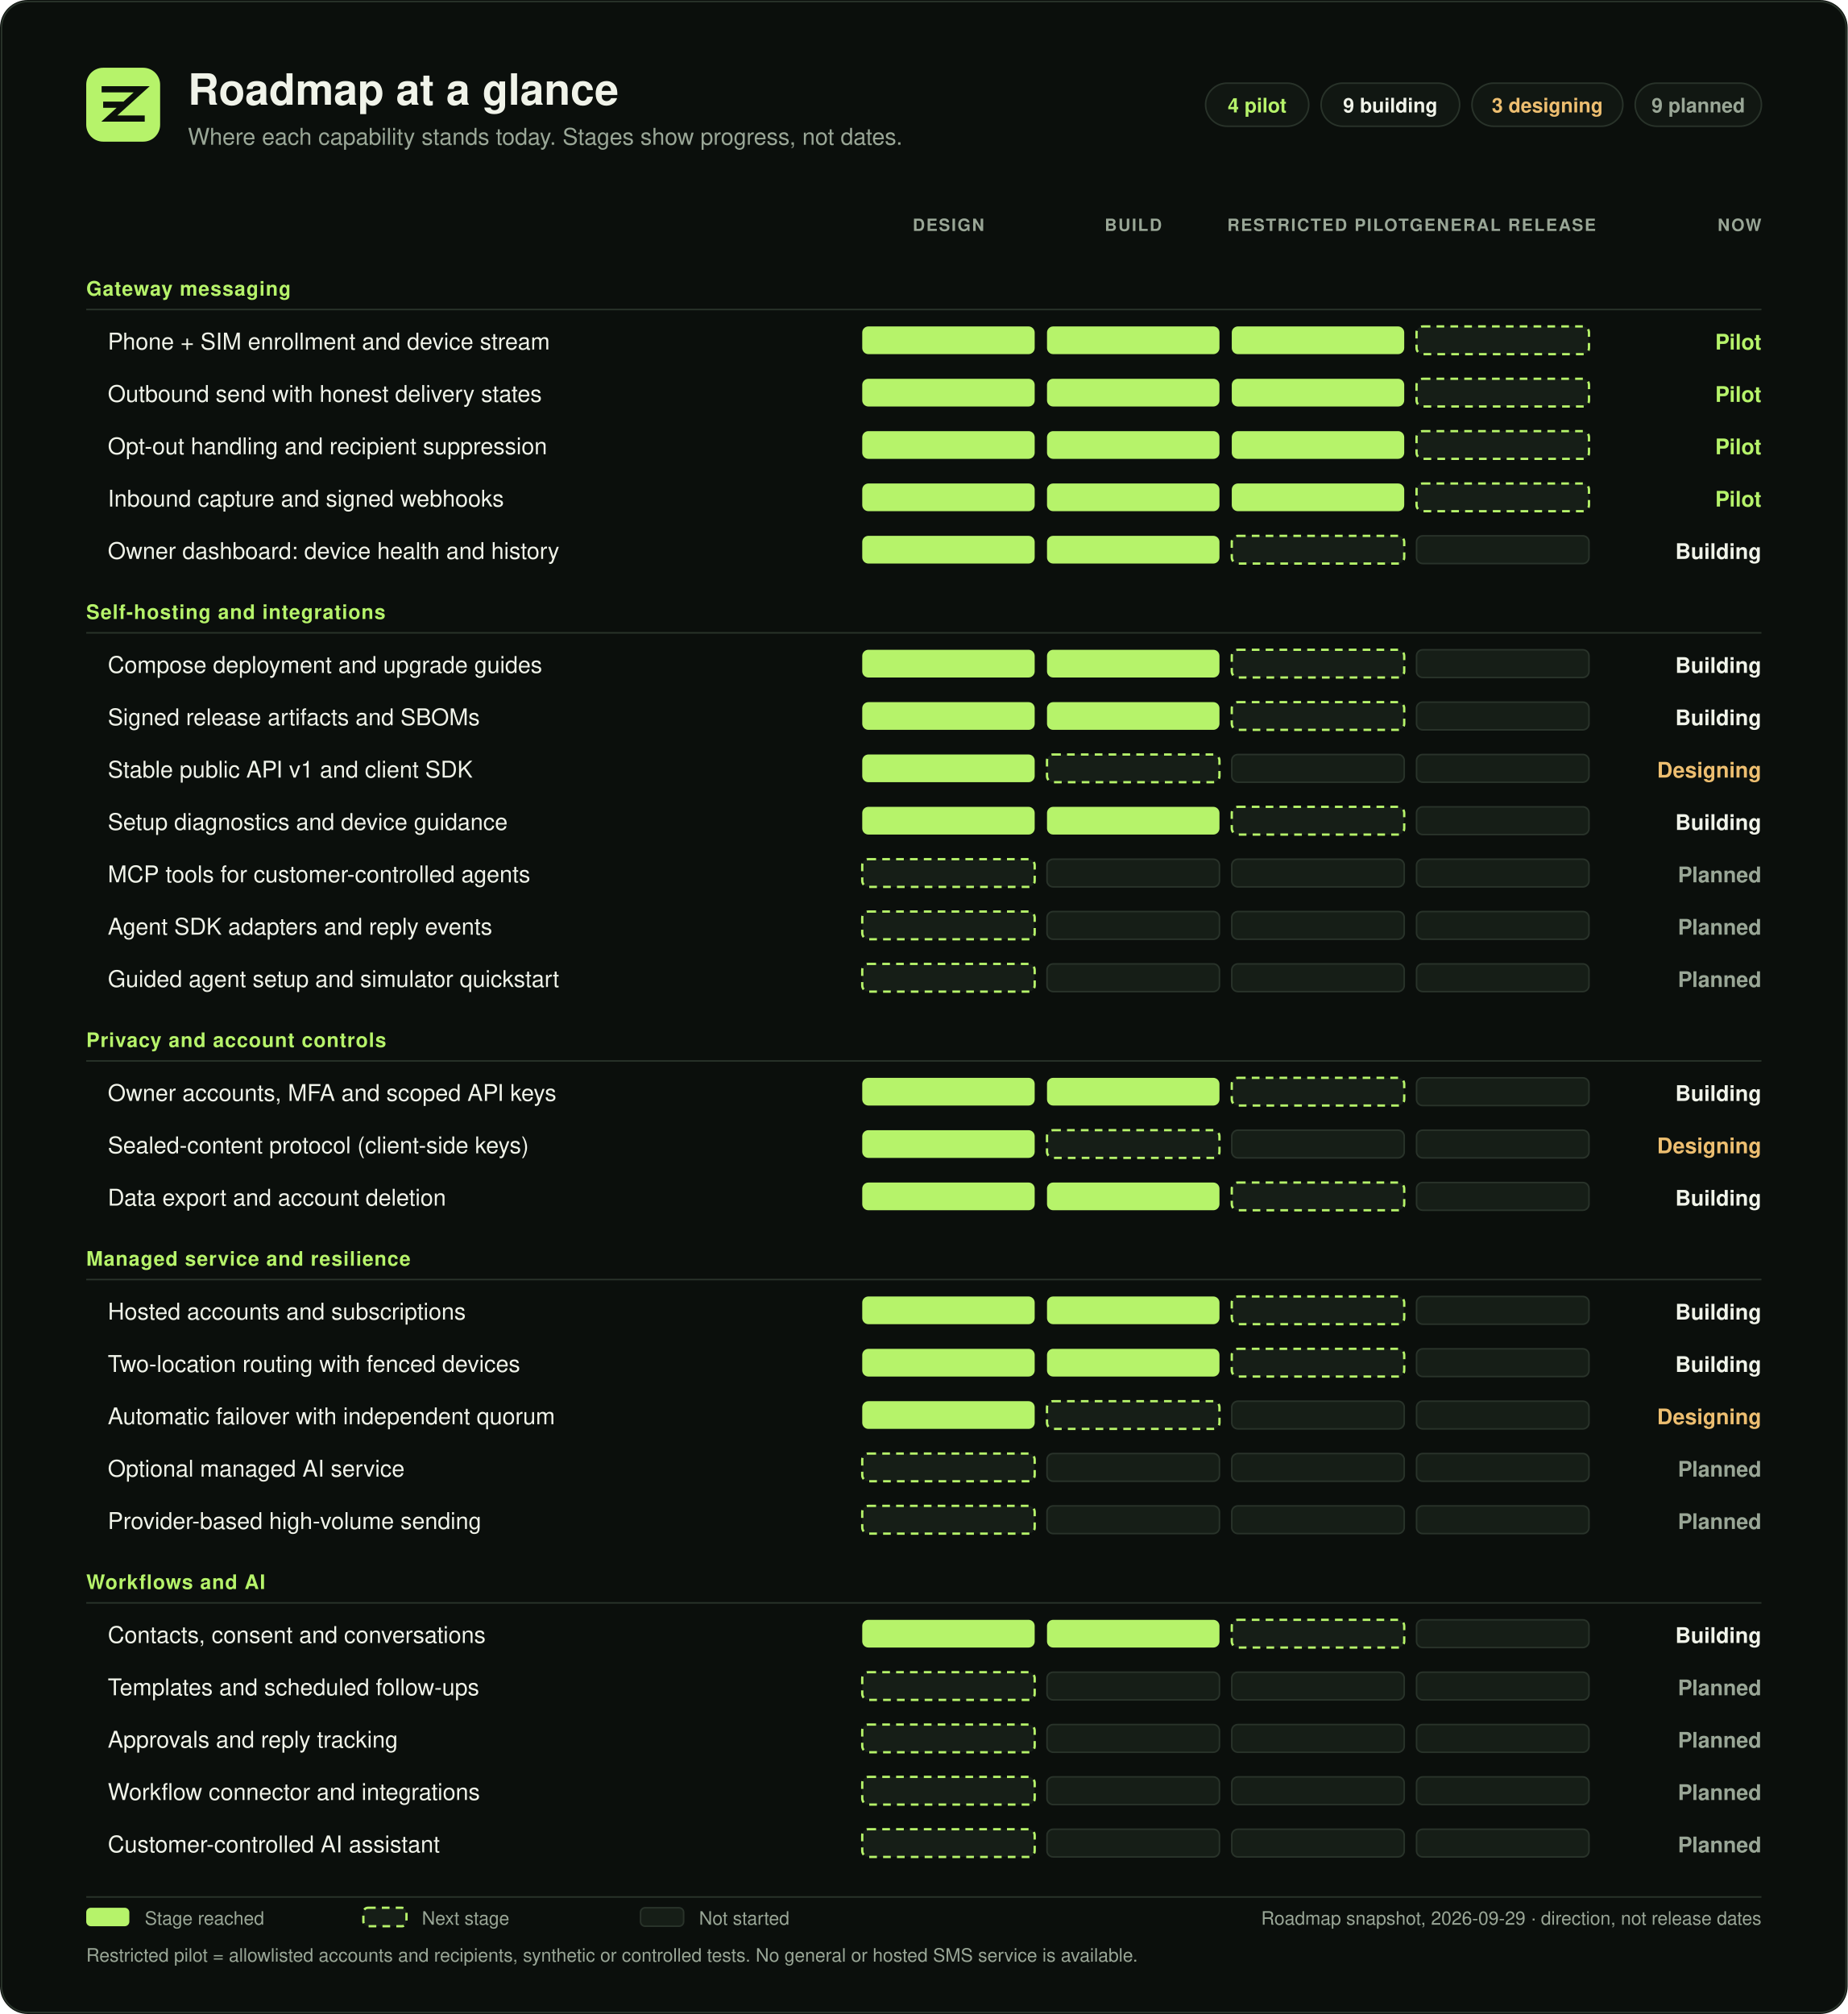
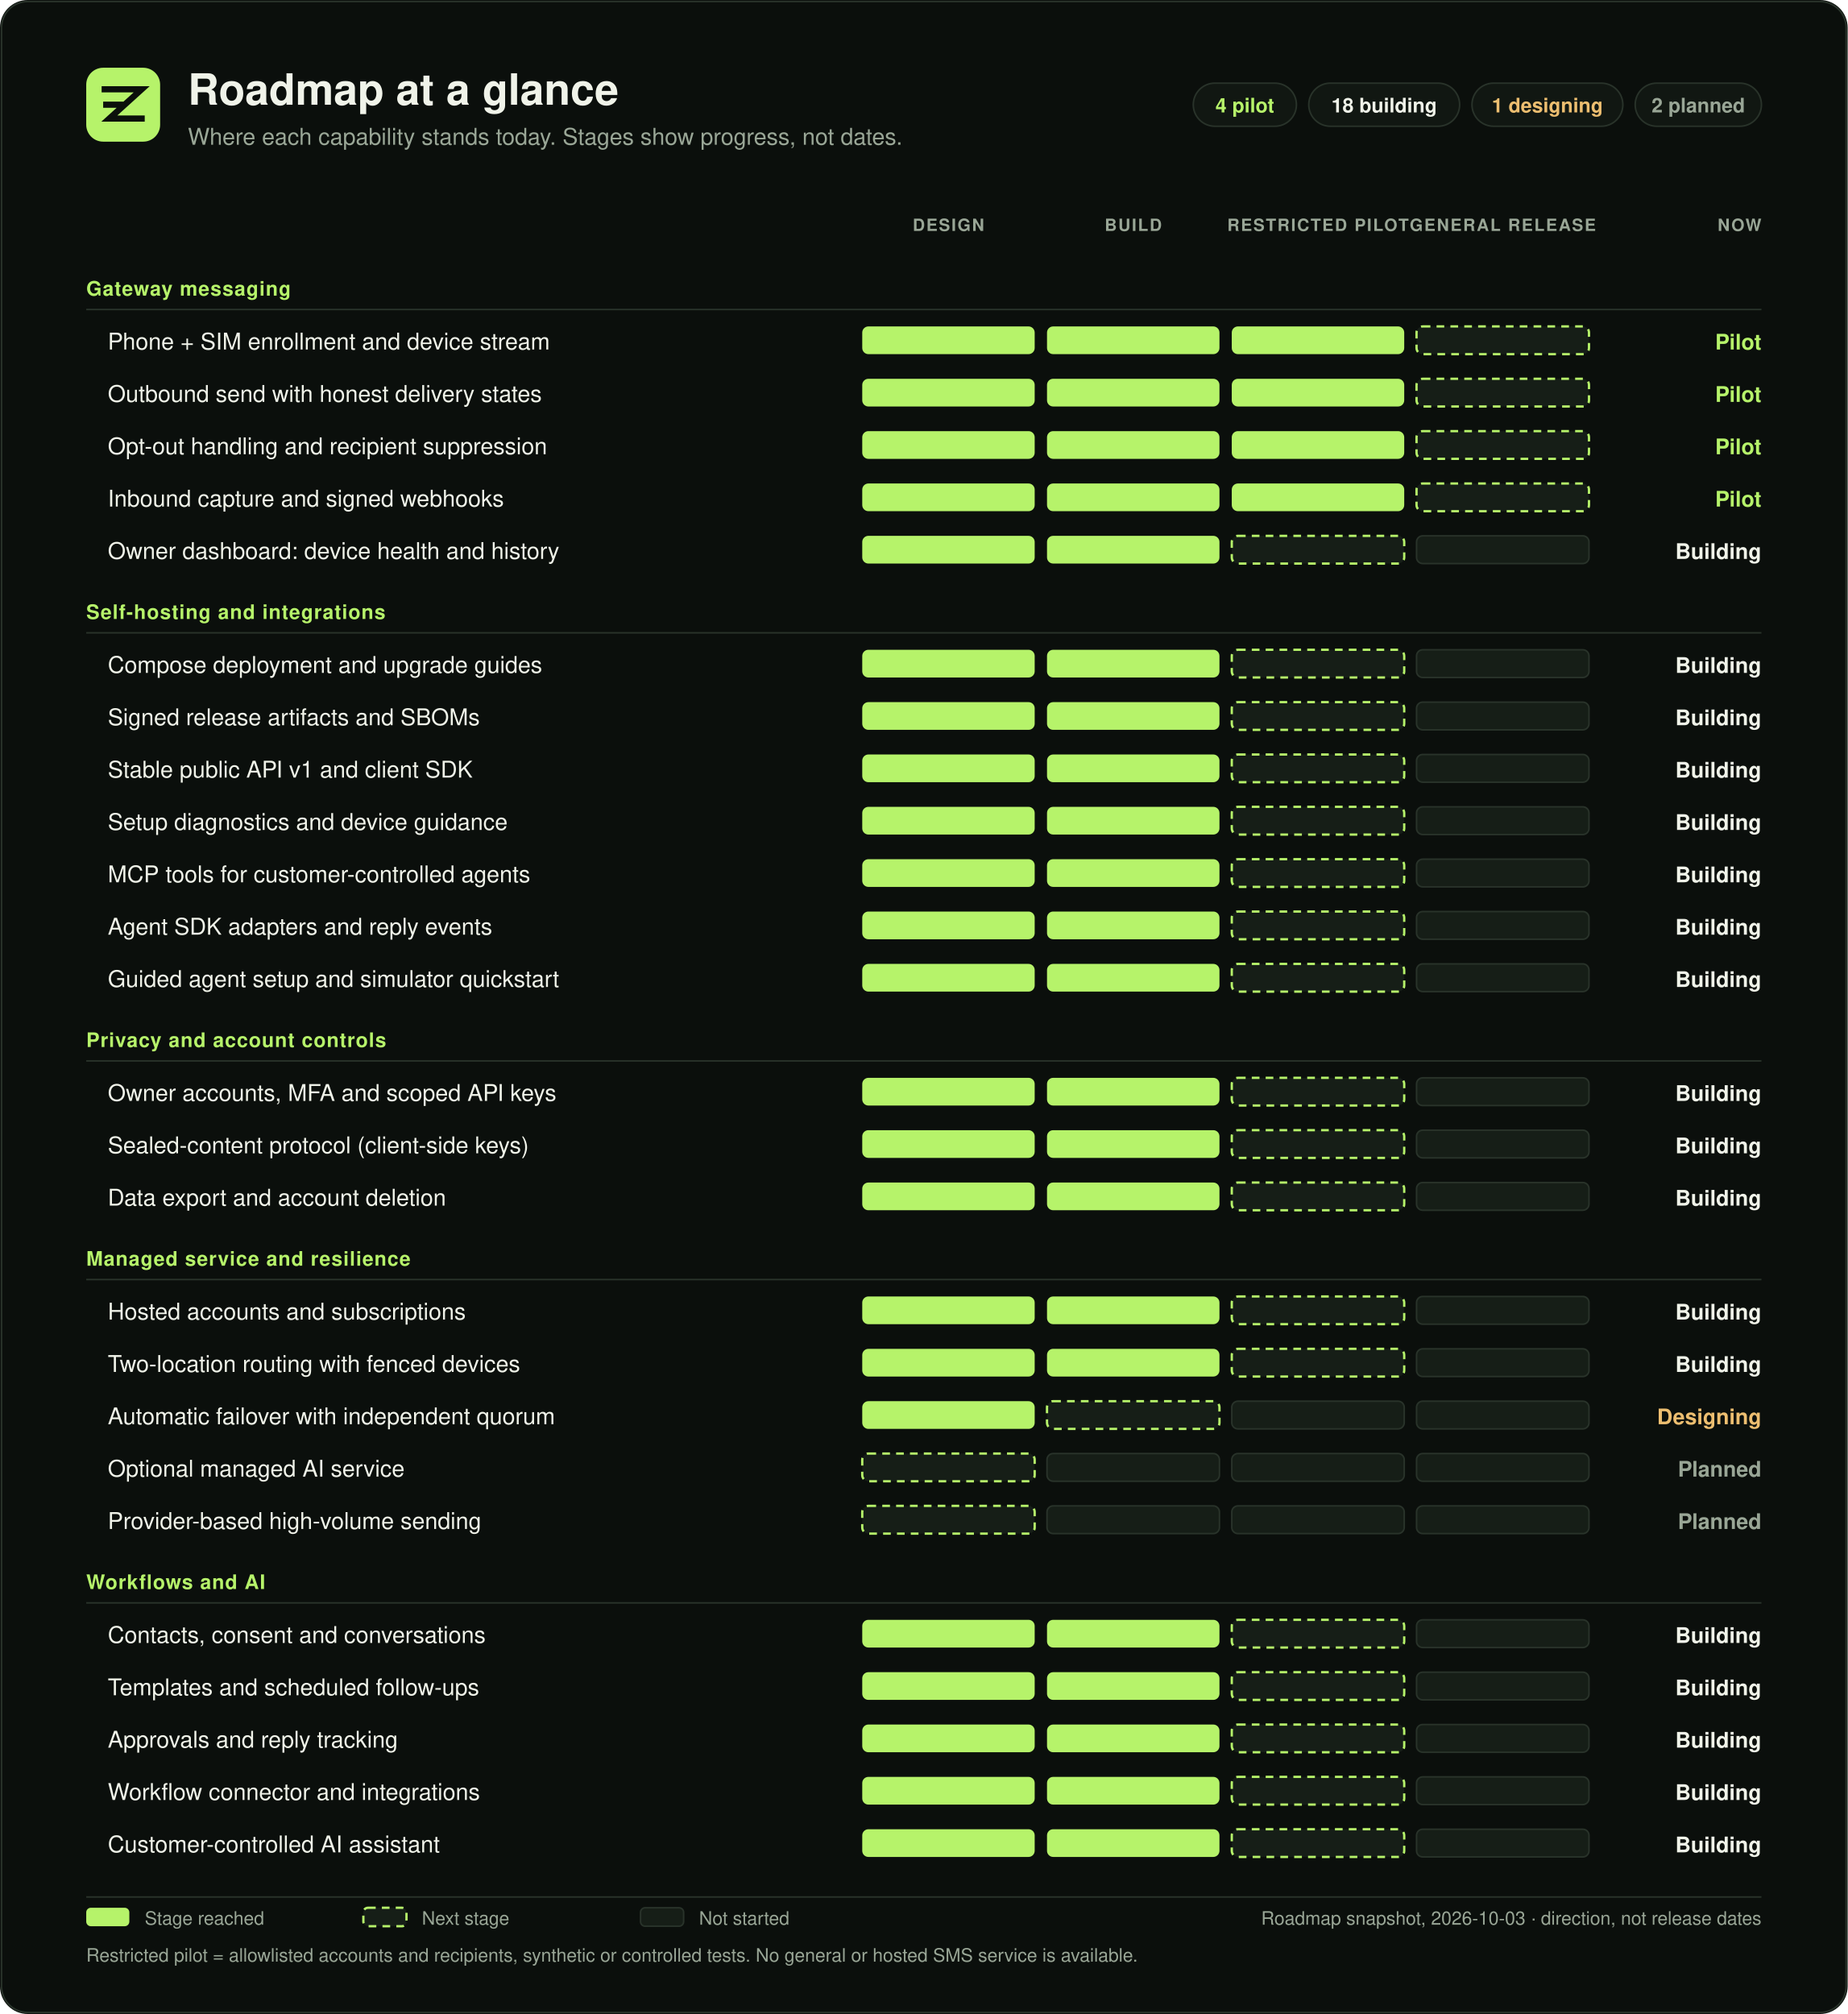
<svg xmlns="http://www.w3.org/2000/svg" viewBox="0 0 1200 1308" width="1200" height="1308" role="img" aria-labelledby="t d">
  <style>
text{font-family:-apple-system,BlinkMacSystemFont,'Segoe UI',Helvetica,Arial,sans-serif}
.h1{font-size:28px;font-weight:700;fill:#f0f3e9}
.sub{font-size:15px;fill:#99a696}
.col{font-size:11px;font-weight:600;letter-spacing:.08em;fill:#99a696}
.track{font-size:13px;font-weight:700;letter-spacing:.04em;fill:#b6f36a}
.item{font-size:15px;fill:#f0f3e9}
.status{font-size:14px;font-weight:600}
.chip{font-size:13px}
.foot{font-size:12px;fill:#99a696}
.rule{stroke:#29332a;stroke-width:1}
.seg.on{fill:#b6f36a}
.seg.next{fill:#161e17;stroke:#b6f36a;stroke-width:1.5;stroke-dasharray:5 4}
.seg.off{fill:#161e17;stroke:#29332a;stroke-width:1}
</style>
  <rect width="1200" height="1308" rx="18" fill="#0b0f0c" />
  <rect x="1" y="1" width="1198" height="1306" rx="17" fill="none" stroke="#29332a" />
  <g transform="translate(56 44)">
    <rect width="48" height="48" rx="11" fill="#b6f36a" />
    <path d="M12 14h24L15 33h21M13 24h9" fill="none" stroke="#0b100b" stroke-width="4" stroke-linecap="square" />
  </g>
  <text x="122" y="68" class="h1">Roadmap at a glance</text>
  <text x="122" y="94" class="sub">Where each capability stands today. Stages show progress, not dates.</text>
  <rect x="1062" y="54" width="82" height="28" rx="14" fill="#111712" stroke="#29332a" />
-   <text x="1103" y="73" text-anchor="middle" class="status chip" fill="#99a696">9 planned</text>
+   <text x="1103" y="73" text-anchor="middle" class="status chip" fill="#99a696">2 planned</text>
  <rect x="956" y="54" width="98" height="28" rx="14" fill="#111712" stroke="#29332a" />
-   <text x="1005" y="73" text-anchor="middle" class="status chip" fill="#edbe70">3 designing</text>
-   <rect x="858" y="54" width="90" height="28" rx="14" fill="#111712" stroke="#29332a" />
-   <text x="903" y="73" text-anchor="middle" class="status chip" fill="#f0f3e9">9 building</text>
-   <rect x="783" y="54" width="67" height="28" rx="14" fill="#111712" stroke="#29332a" />
-   <text x="816.5" y="73" text-anchor="middle" class="status chip" fill="#b6f36a">4 pilot</text>
+   <text x="1005" y="73" text-anchor="middle" class="status chip" fill="#edbe70">1 designing</text>
+   <rect x="850" y="54" width="98" height="28" rx="14" fill="#111712" stroke="#29332a" />
+   <text x="899" y="73" text-anchor="middle" class="status chip" fill="#f0f3e9">18 building</text>
+   <rect x="775" y="54" width="67" height="28" rx="14" fill="#111712" stroke="#29332a" />
+   <text x="808.5" y="73" text-anchor="middle" class="status chip" fill="#b6f36a">4 pilot</text>
  <text x="616" y="150" text-anchor="middle" class="col">DESIGN</text>
  <text x="736" y="150" text-anchor="middle" class="col">BUILD</text>
  <text x="856" y="150" text-anchor="middle" class="col">RESTRICTED PILOT</text>
  <text x="976" y="150" text-anchor="middle" class="col">GENERAL RELEASE</text>
  <text x="1144" y="150" text-anchor="end" class="col">NOW</text>
  <text x="56" y="192" class="track">Gateway messaging</text>
  <line x1="56" y1="201" x2="1144" y2="201" class="rule" />
  <text x="70" y="227" class="item">Phone + SIM enrollment and device stream</text>
  <rect x="560" y="212" width="112" height="18" rx="4" class="seg on" />
  <rect x="680" y="212" width="112" height="18" rx="4" class="seg on" />
  <rect x="800" y="212" width="112" height="18" rx="4" class="seg on" />
  <rect x="920" y="212" width="112" height="18" rx="4" class="seg next" />
  <text x="1144" y="227" text-anchor="end" class="status" fill="#b6f36a">Pilot</text>
  <text x="70" y="261" class="item">Outbound send with honest delivery states</text>
  <rect x="560" y="246" width="112" height="18" rx="4" class="seg on" />
  <rect x="680" y="246" width="112" height="18" rx="4" class="seg on" />
  <rect x="800" y="246" width="112" height="18" rx="4" class="seg on" />
  <rect x="920" y="246" width="112" height="18" rx="4" class="seg next" />
  <text x="1144" y="261" text-anchor="end" class="status" fill="#b6f36a">Pilot</text>
  <text x="70" y="295" class="item">Opt-out handling and recipient suppression</text>
  <rect x="560" y="280" width="112" height="18" rx="4" class="seg on" />
  <rect x="680" y="280" width="112" height="18" rx="4" class="seg on" />
  <rect x="800" y="280" width="112" height="18" rx="4" class="seg on" />
  <rect x="920" y="280" width="112" height="18" rx="4" class="seg next" />
  <text x="1144" y="295" text-anchor="end" class="status" fill="#b6f36a">Pilot</text>
  <text x="70" y="329" class="item">Inbound capture and signed webhooks</text>
  <rect x="560" y="314" width="112" height="18" rx="4" class="seg on" />
  <rect x="680" y="314" width="112" height="18" rx="4" class="seg on" />
  <rect x="800" y="314" width="112" height="18" rx="4" class="seg on" />
  <rect x="920" y="314" width="112" height="18" rx="4" class="seg next" />
  <text x="1144" y="329" text-anchor="end" class="status" fill="#b6f36a">Pilot</text>
  <text x="70" y="363" class="item">Owner dashboard: device health and history</text>
  <rect x="560" y="348" width="112" height="18" rx="4" class="seg on" />
  <rect x="680" y="348" width="112" height="18" rx="4" class="seg on" />
  <rect x="800" y="348" width="112" height="18" rx="4" class="seg next" />
  <rect x="920" y="348" width="112" height="18" rx="4" class="seg off" />
  <text x="1144" y="363" text-anchor="end" class="status" fill="#f0f3e9">Building</text>
  <text x="56" y="402" class="track">Self-hosting and integrations</text>
  <line x1="56" y1="411" x2="1144" y2="411" class="rule" />
  <text x="70" y="437" class="item">Compose deployment and upgrade guides</text>
  <rect x="560" y="422" width="112" height="18" rx="4" class="seg on" />
  <rect x="680" y="422" width="112" height="18" rx="4" class="seg on" />
  <rect x="800" y="422" width="112" height="18" rx="4" class="seg next" />
  <rect x="920" y="422" width="112" height="18" rx="4" class="seg off" />
  <text x="1144" y="437" text-anchor="end" class="status" fill="#f0f3e9">Building</text>
  <text x="70" y="471" class="item">Signed release artifacts and SBOMs</text>
  <rect x="560" y="456" width="112" height="18" rx="4" class="seg on" />
  <rect x="680" y="456" width="112" height="18" rx="4" class="seg on" />
  <rect x="800" y="456" width="112" height="18" rx="4" class="seg next" />
  <rect x="920" y="456" width="112" height="18" rx="4" class="seg off" />
  <text x="1144" y="471" text-anchor="end" class="status" fill="#f0f3e9">Building</text>
  <text x="70" y="505" class="item">Stable public API v1 and client SDK</text>
  <rect x="560" y="490" width="112" height="18" rx="4" class="seg on" />
-   <rect x="680" y="490" width="112" height="18" rx="4" class="seg next" />
-   <rect x="800" y="490" width="112" height="18" rx="4" class="seg off" />
+   <rect x="680" y="490" width="112" height="18" rx="4" class="seg on" />
+   <rect x="800" y="490" width="112" height="18" rx="4" class="seg next" />
  <rect x="920" y="490" width="112" height="18" rx="4" class="seg off" />
-   <text x="1144" y="505" text-anchor="end" class="status" fill="#edbe70">Designing</text>
+   <text x="1144" y="505" text-anchor="end" class="status" fill="#f0f3e9">Building</text>
  <text x="70" y="539" class="item">Setup diagnostics and device guidance</text>
  <rect x="560" y="524" width="112" height="18" rx="4" class="seg on" />
  <rect x="680" y="524" width="112" height="18" rx="4" class="seg on" />
  <rect x="800" y="524" width="112" height="18" rx="4" class="seg next" />
  <rect x="920" y="524" width="112" height="18" rx="4" class="seg off" />
  <text x="1144" y="539" text-anchor="end" class="status" fill="#f0f3e9">Building</text>
  <text x="70" y="573" class="item">MCP tools for customer-controlled agents</text>
-   <rect x="560" y="558" width="112" height="18" rx="4" class="seg next" />
-   <rect x="680" y="558" width="112" height="18" rx="4" class="seg off" />
-   <rect x="800" y="558" width="112" height="18" rx="4" class="seg off" />
+   <rect x="560" y="558" width="112" height="18" rx="4" class="seg on" />
+   <rect x="680" y="558" width="112" height="18" rx="4" class="seg on" />
+   <rect x="800" y="558" width="112" height="18" rx="4" class="seg next" />
  <rect x="920" y="558" width="112" height="18" rx="4" class="seg off" />
-   <text x="1144" y="573" text-anchor="end" class="status" fill="#99a696">Planned</text>
+   <text x="1144" y="573" text-anchor="end" class="status" fill="#f0f3e9">Building</text>
  <text x="70" y="607" class="item">Agent SDK adapters and reply events</text>
-   <rect x="560" y="592" width="112" height="18" rx="4" class="seg next" />
-   <rect x="680" y="592" width="112" height="18" rx="4" class="seg off" />
-   <rect x="800" y="592" width="112" height="18" rx="4" class="seg off" />
+   <rect x="560" y="592" width="112" height="18" rx="4" class="seg on" />
+   <rect x="680" y="592" width="112" height="18" rx="4" class="seg on" />
+   <rect x="800" y="592" width="112" height="18" rx="4" class="seg next" />
  <rect x="920" y="592" width="112" height="18" rx="4" class="seg off" />
-   <text x="1144" y="607" text-anchor="end" class="status" fill="#99a696">Planned</text>
+   <text x="1144" y="607" text-anchor="end" class="status" fill="#f0f3e9">Building</text>
  <text x="70" y="641" class="item">Guided agent setup and simulator quickstart</text>
-   <rect x="560" y="626" width="112" height="18" rx="4" class="seg next" />
-   <rect x="680" y="626" width="112" height="18" rx="4" class="seg off" />
-   <rect x="800" y="626" width="112" height="18" rx="4" class="seg off" />
+   <rect x="560" y="626" width="112" height="18" rx="4" class="seg on" />
+   <rect x="680" y="626" width="112" height="18" rx="4" class="seg on" />
+   <rect x="800" y="626" width="112" height="18" rx="4" class="seg next" />
  <rect x="920" y="626" width="112" height="18" rx="4" class="seg off" />
-   <text x="1144" y="641" text-anchor="end" class="status" fill="#99a696">Planned</text>
+   <text x="1144" y="641" text-anchor="end" class="status" fill="#f0f3e9">Building</text>
  <text x="56" y="680" class="track">Privacy and account controls</text>
  <line x1="56" y1="689" x2="1144" y2="689" class="rule" />
  <text x="70" y="715" class="item">Owner accounts, MFA and scoped API keys</text>
  <rect x="560" y="700" width="112" height="18" rx="4" class="seg on" />
  <rect x="680" y="700" width="112" height="18" rx="4" class="seg on" />
  <rect x="800" y="700" width="112" height="18" rx="4" class="seg next" />
  <rect x="920" y="700" width="112" height="18" rx="4" class="seg off" />
  <text x="1144" y="715" text-anchor="end" class="status" fill="#f0f3e9">Building</text>
  <text x="70" y="749" class="item">Sealed-content protocol (client-side keys)</text>
  <rect x="560" y="734" width="112" height="18" rx="4" class="seg on" />
-   <rect x="680" y="734" width="112" height="18" rx="4" class="seg next" />
-   <rect x="800" y="734" width="112" height="18" rx="4" class="seg off" />
+   <rect x="680" y="734" width="112" height="18" rx="4" class="seg on" />
+   <rect x="800" y="734" width="112" height="18" rx="4" class="seg next" />
  <rect x="920" y="734" width="112" height="18" rx="4" class="seg off" />
-   <text x="1144" y="749" text-anchor="end" class="status" fill="#edbe70">Designing</text>
+   <text x="1144" y="749" text-anchor="end" class="status" fill="#f0f3e9">Building</text>
  <text x="70" y="783" class="item">Data export and account deletion</text>
  <rect x="560" y="768" width="112" height="18" rx="4" class="seg on" />
  <rect x="680" y="768" width="112" height="18" rx="4" class="seg on" />
  <rect x="800" y="768" width="112" height="18" rx="4" class="seg next" />
  <rect x="920" y="768" width="112" height="18" rx="4" class="seg off" />
  <text x="1144" y="783" text-anchor="end" class="status" fill="#f0f3e9">Building</text>
  <text x="56" y="822" class="track">Managed service and resilience</text>
  <line x1="56" y1="831" x2="1144" y2="831" class="rule" />
  <text x="70" y="857" class="item">Hosted accounts and subscriptions</text>
  <rect x="560" y="842" width="112" height="18" rx="4" class="seg on" />
  <rect x="680" y="842" width="112" height="18" rx="4" class="seg on" />
  <rect x="800" y="842" width="112" height="18" rx="4" class="seg next" />
  <rect x="920" y="842" width="112" height="18" rx="4" class="seg off" />
  <text x="1144" y="857" text-anchor="end" class="status" fill="#f0f3e9">Building</text>
  <text x="70" y="891" class="item">Two-location routing with fenced devices</text>
  <rect x="560" y="876" width="112" height="18" rx="4" class="seg on" />
  <rect x="680" y="876" width="112" height="18" rx="4" class="seg on" />
  <rect x="800" y="876" width="112" height="18" rx="4" class="seg next" />
  <rect x="920" y="876" width="112" height="18" rx="4" class="seg off" />
  <text x="1144" y="891" text-anchor="end" class="status" fill="#f0f3e9">Building</text>
  <text x="70" y="925" class="item">Automatic failover with independent quorum</text>
  <rect x="560" y="910" width="112" height="18" rx="4" class="seg on" />
  <rect x="680" y="910" width="112" height="18" rx="4" class="seg next" />
  <rect x="800" y="910" width="112" height="18" rx="4" class="seg off" />
  <rect x="920" y="910" width="112" height="18" rx="4" class="seg off" />
  <text x="1144" y="925" text-anchor="end" class="status" fill="#edbe70">Designing</text>
  <text x="70" y="959" class="item">Optional managed AI service</text>
  <rect x="560" y="944" width="112" height="18" rx="4" class="seg next" />
  <rect x="680" y="944" width="112" height="18" rx="4" class="seg off" />
  <rect x="800" y="944" width="112" height="18" rx="4" class="seg off" />
  <rect x="920" y="944" width="112" height="18" rx="4" class="seg off" />
  <text x="1144" y="959" text-anchor="end" class="status" fill="#99a696">Planned</text>
  <text x="70" y="993" class="item">Provider-based high-volume sending</text>
  <rect x="560" y="978" width="112" height="18" rx="4" class="seg next" />
  <rect x="680" y="978" width="112" height="18" rx="4" class="seg off" />
  <rect x="800" y="978" width="112" height="18" rx="4" class="seg off" />
  <rect x="920" y="978" width="112" height="18" rx="4" class="seg off" />
  <text x="1144" y="993" text-anchor="end" class="status" fill="#99a696">Planned</text>
  <text x="56" y="1032" class="track">Workflows and AI</text>
  <line x1="56" y1="1041" x2="1144" y2="1041" class="rule" />
  <text x="70" y="1067" class="item">Contacts, consent and conversations</text>
  <rect x="560" y="1052" width="112" height="18" rx="4" class="seg on" />
  <rect x="680" y="1052" width="112" height="18" rx="4" class="seg on" />
  <rect x="800" y="1052" width="112" height="18" rx="4" class="seg next" />
  <rect x="920" y="1052" width="112" height="18" rx="4" class="seg off" />
  <text x="1144" y="1067" text-anchor="end" class="status" fill="#f0f3e9">Building</text>
  <text x="70" y="1101" class="item">Templates and scheduled follow-ups</text>
-   <rect x="560" y="1086" width="112" height="18" rx="4" class="seg next" />
-   <rect x="680" y="1086" width="112" height="18" rx="4" class="seg off" />
-   <rect x="800" y="1086" width="112" height="18" rx="4" class="seg off" />
+   <rect x="560" y="1086" width="112" height="18" rx="4" class="seg on" />
+   <rect x="680" y="1086" width="112" height="18" rx="4" class="seg on" />
+   <rect x="800" y="1086" width="112" height="18" rx="4" class="seg next" />
  <rect x="920" y="1086" width="112" height="18" rx="4" class="seg off" />
-   <text x="1144" y="1101" text-anchor="end" class="status" fill="#99a696">Planned</text>
+   <text x="1144" y="1101" text-anchor="end" class="status" fill="#f0f3e9">Building</text>
  <text x="70" y="1135" class="item">Approvals and reply tracking</text>
-   <rect x="560" y="1120" width="112" height="18" rx="4" class="seg next" />
-   <rect x="680" y="1120" width="112" height="18" rx="4" class="seg off" />
-   <rect x="800" y="1120" width="112" height="18" rx="4" class="seg off" />
+   <rect x="560" y="1120" width="112" height="18" rx="4" class="seg on" />
+   <rect x="680" y="1120" width="112" height="18" rx="4" class="seg on" />
+   <rect x="800" y="1120" width="112" height="18" rx="4" class="seg next" />
  <rect x="920" y="1120" width="112" height="18" rx="4" class="seg off" />
-   <text x="1144" y="1135" text-anchor="end" class="status" fill="#99a696">Planned</text>
+   <text x="1144" y="1135" text-anchor="end" class="status" fill="#f0f3e9">Building</text>
  <text x="70" y="1169" class="item">Workflow connector and integrations</text>
-   <rect x="560" y="1154" width="112" height="18" rx="4" class="seg next" />
-   <rect x="680" y="1154" width="112" height="18" rx="4" class="seg off" />
-   <rect x="800" y="1154" width="112" height="18" rx="4" class="seg off" />
+   <rect x="560" y="1154" width="112" height="18" rx="4" class="seg on" />
+   <rect x="680" y="1154" width="112" height="18" rx="4" class="seg on" />
+   <rect x="800" y="1154" width="112" height="18" rx="4" class="seg next" />
  <rect x="920" y="1154" width="112" height="18" rx="4" class="seg off" />
-   <text x="1144" y="1169" text-anchor="end" class="status" fill="#99a696">Planned</text>
+   <text x="1144" y="1169" text-anchor="end" class="status" fill="#f0f3e9">Building</text>
  <text x="70" y="1203" class="item">Customer-controlled AI assistant</text>
-   <rect x="560" y="1188" width="112" height="18" rx="4" class="seg next" />
-   <rect x="680" y="1188" width="112" height="18" rx="4" class="seg off" />
-   <rect x="800" y="1188" width="112" height="18" rx="4" class="seg off" />
+   <rect x="560" y="1188" width="112" height="18" rx="4" class="seg on" />
+   <rect x="680" y="1188" width="112" height="18" rx="4" class="seg on" />
+   <rect x="800" y="1188" width="112" height="18" rx="4" class="seg next" />
  <rect x="920" y="1188" width="112" height="18" rx="4" class="seg off" />
-   <text x="1144" y="1203" text-anchor="end" class="status" fill="#99a696">Planned</text>
+   <text x="1144" y="1203" text-anchor="end" class="status" fill="#f0f3e9">Building</text>
  <line x1="56" y1="1232" x2="1144" y2="1232" class="rule" />
  <rect x="56" y="1239" width="28" height="12" rx="3" class="seg on" />
  <text x="94" y="1250" class="foot">Stage reached</text>
  <rect x="236" y="1239" width="28" height="12" rx="3" class="seg next" />
  <text x="274" y="1250" class="foot">Next stage</text>
  <rect x="416" y="1239" width="28" height="12" rx="3" class="seg off" />
  <text x="454" y="1250" class="foot">Not started</text>
-   <text x="1144" y="1250" text-anchor="end" class="foot">Roadmap snapshot, 2026-09-29 · direction, not release dates</text>
+   <text x="1144" y="1250" text-anchor="end" class="foot">Roadmap snapshot, 2026-10-03 · direction, not release dates</text>
  <text x="56" y="1274" class="foot">Restricted pilot = allowlisted accounts and recipients, synthetic or controlled tests. No general or hosted SMS service is available.</text>
</svg>
